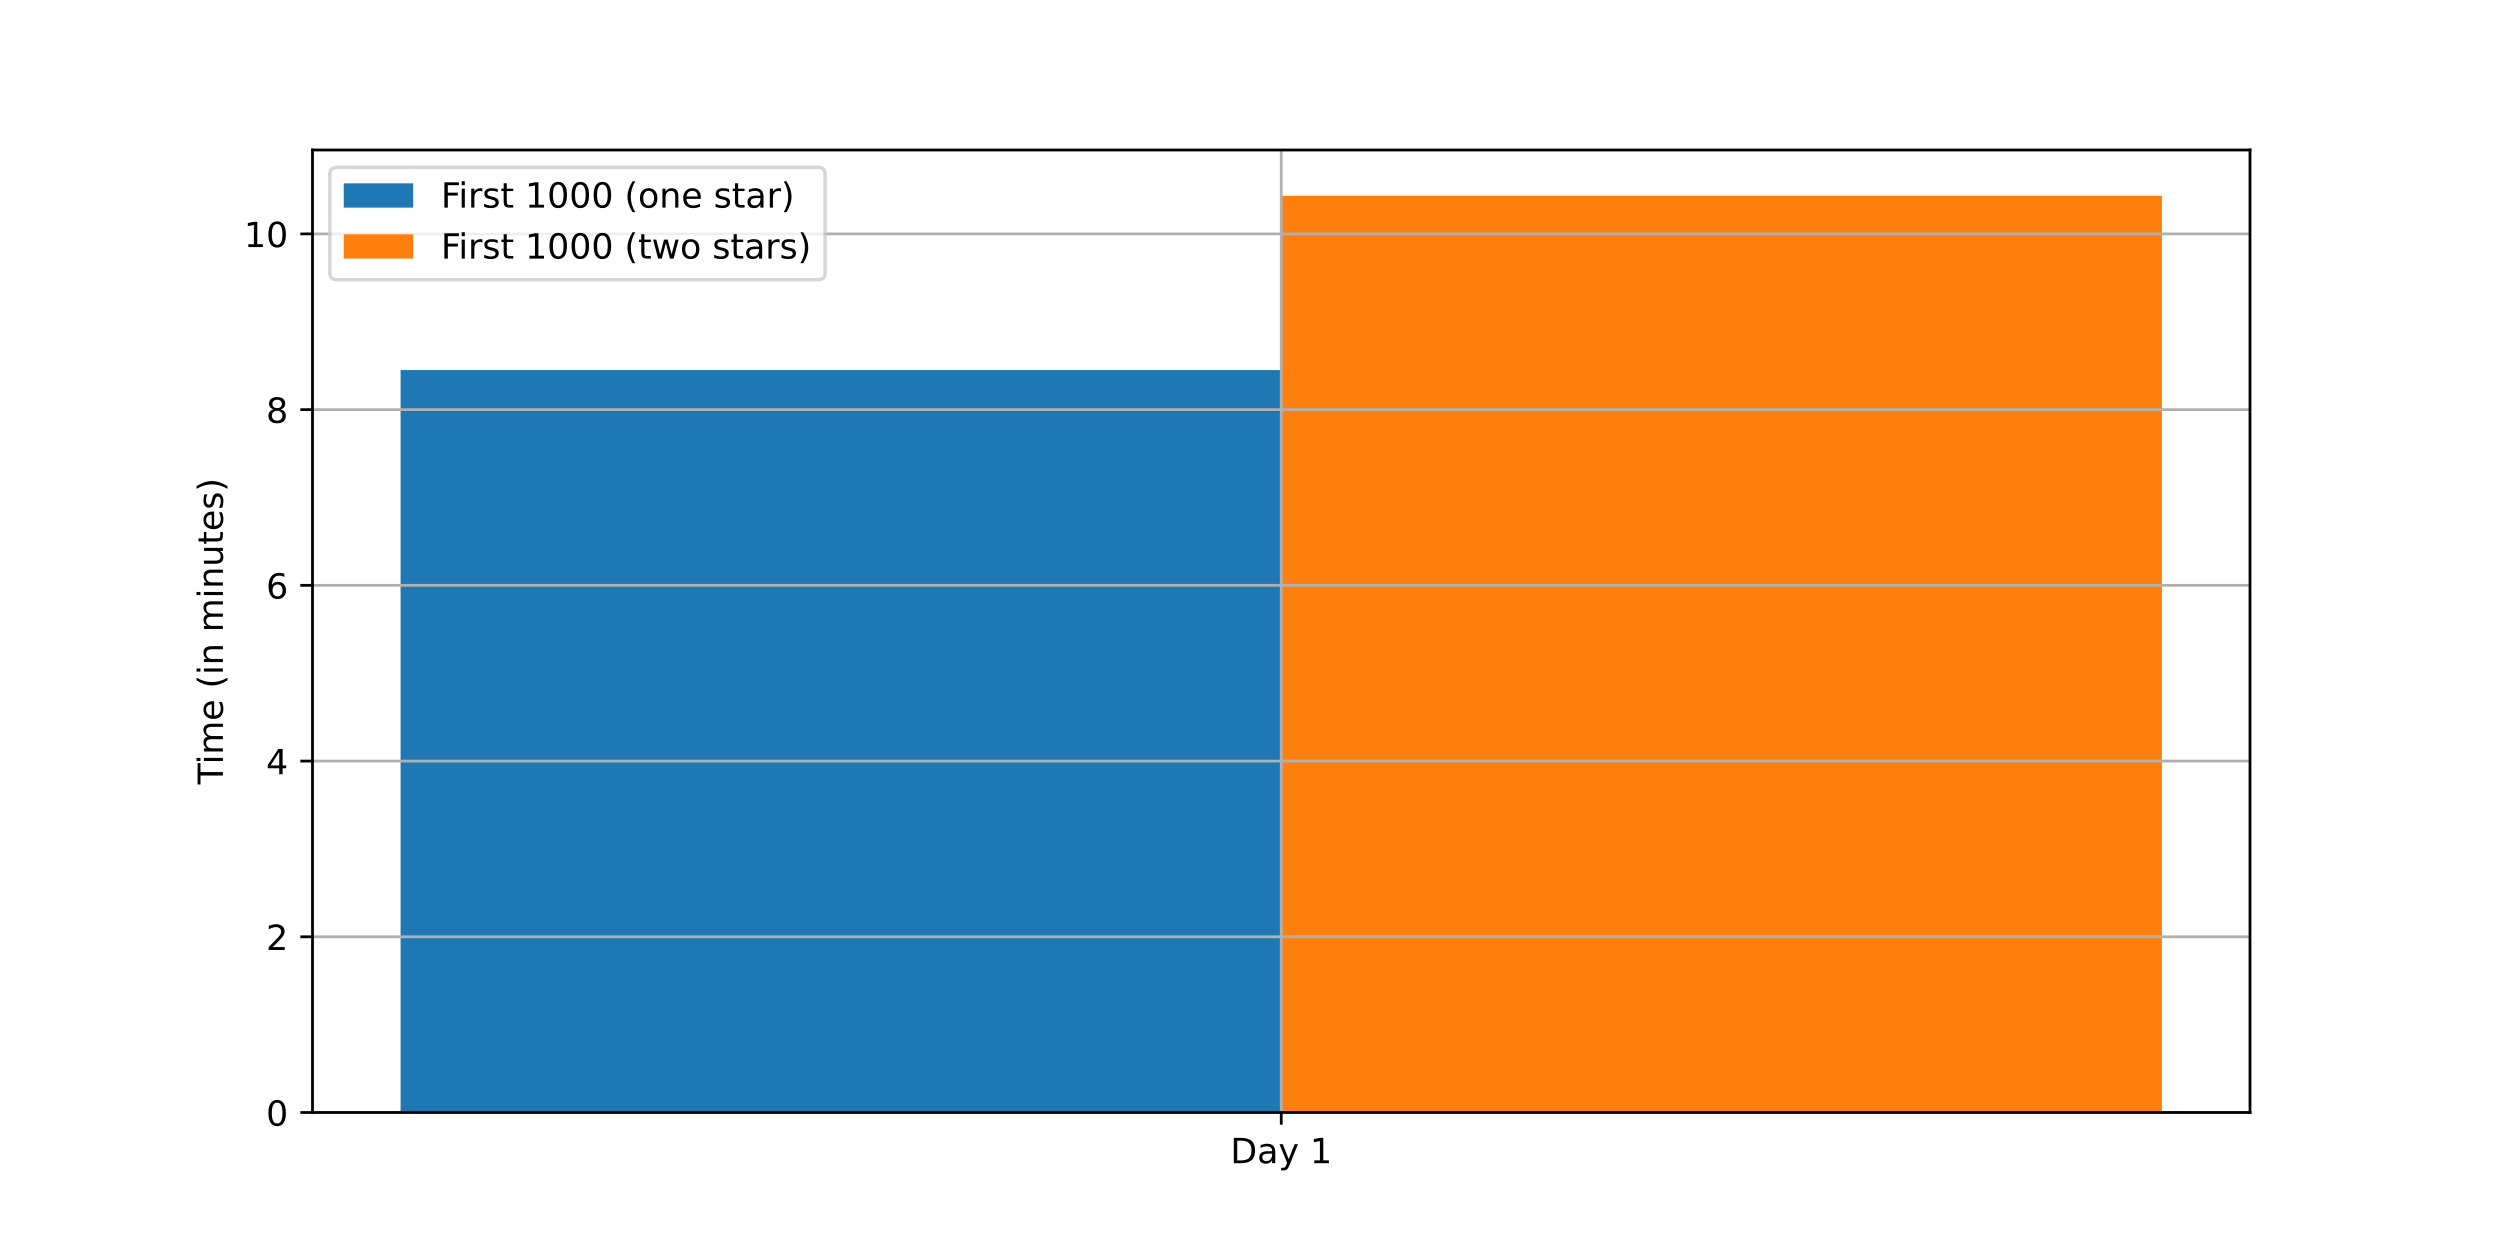
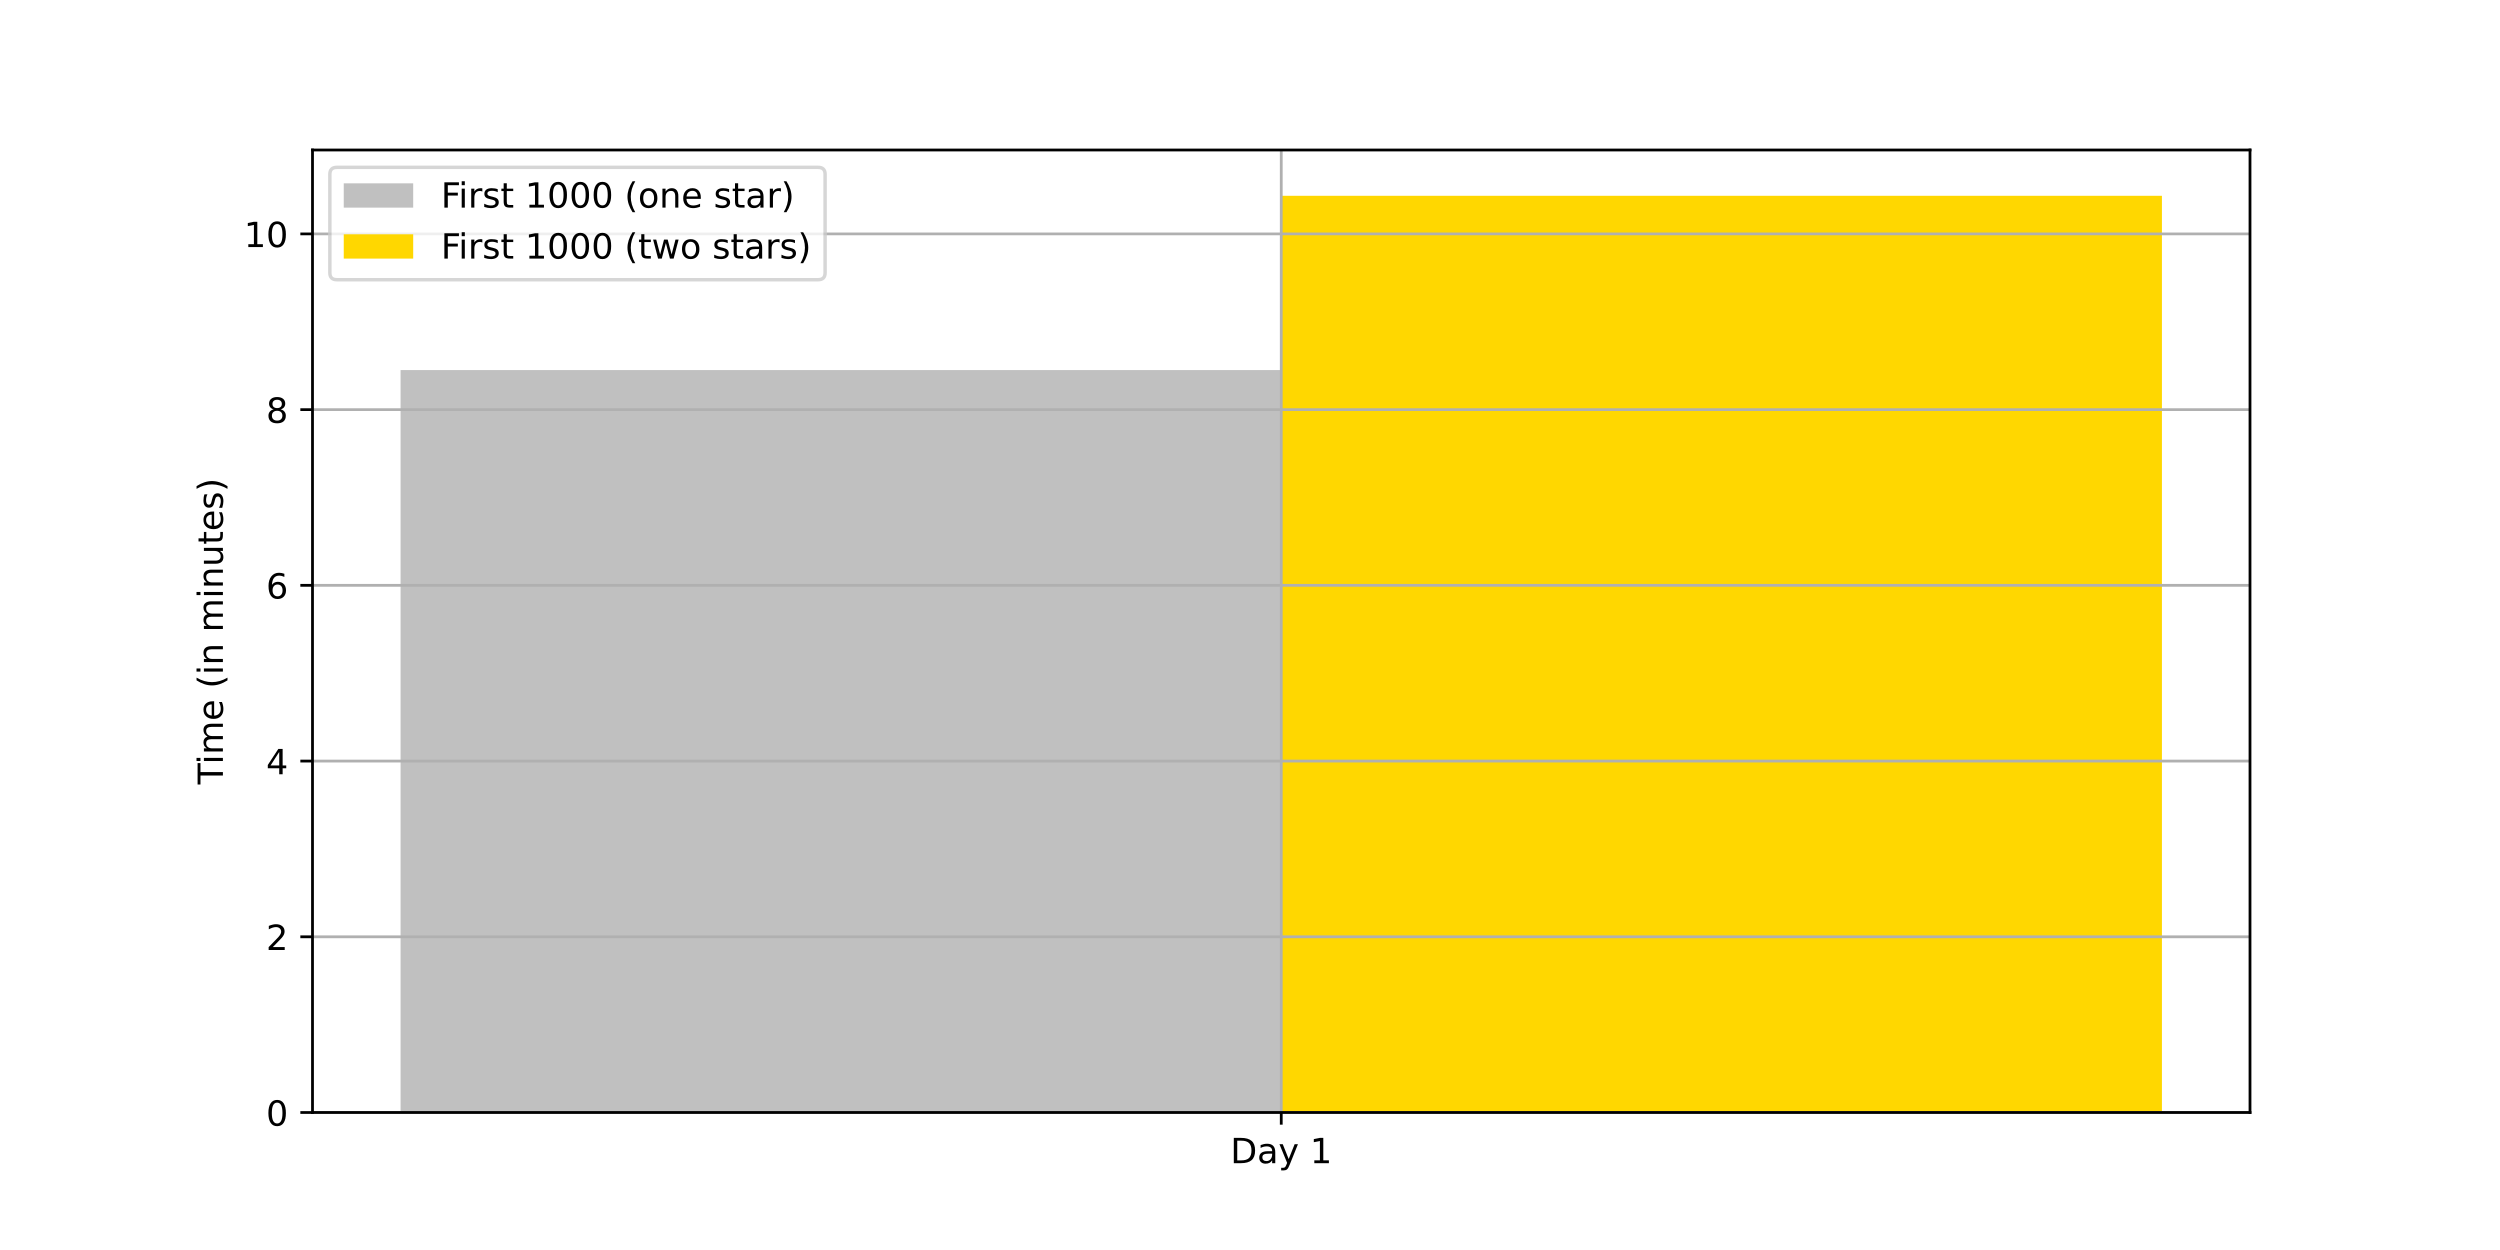
<svg xmlns="http://www.w3.org/2000/svg" xmlns:xlink="http://www.w3.org/1999/xlink" height="360pt" version="1.1" viewBox="0 0 720 360" width="720pt">
  <defs>
    <style type="text/css">*{stroke-linecap:butt;stroke-linejoin:round;}</style>
  </defs>
  <g id="figure_1">
    <g id="patch_1">
      <path d="M 0 360  L 720 360  L 720 0  L 0 0  z " style="fill:#ffffff;" />
    </g>
    <g id="axes_1">
      <g id="patch_2">
        <path d="M 90 320.4  L 648 320.4  L 648 43.2  L 90 43.2  z " style="fill:#ffffff;" />
      </g>
      <g id="patch_3">
-         <path clip-path="url(#p36c6a9884e)" d="M 115.364 320.4  L 369 320.4  L 369 106.585  L 115.364 106.585  z " style="fill:#1f77b4;" />
+         <path clip-path="url(#p8d80e36b99)" d="M 115.364 320.4  L 369 320.4  L 369 106.585  L 115.364 106.585  z " style="fill:#c0c0c0;" />
      </g>
      <g id="patch_4">
-         <path clip-path="url(#p36c6a9884e)" d="M 369 320.4  L 622.636 320.4  L 622.636 56.4  L 369 56.4  z " style="fill:#ff7f0e;" />
+         <path clip-path="url(#p8d80e36b99)" d="M 369 320.4  L 622.636 320.4  L 622.636 56.4  L 369 56.4  z " style="fill:#ffd700;" />
      </g>
      <g id="matplotlib.axis_1">
        <g id="xtick_1">
          <g id="line2d_1">
-             <path clip-path="url(#p36c6a9884e)" d="M 369 320.4  L 369 43.2  " style="fill:none;stroke:#b0b0b0;stroke-linecap:square;stroke-width:0.8;" />
+             <path clip-path="url(#p8d80e36b99)" d="M 369 320.4  L 369 43.2  " style="fill:none;stroke:#b0b0b0;stroke-linecap:square;stroke-width:0.8;" />
          </g>
          <g id="line2d_2">
            <defs>
-               <path d="M 0 0  L 0 3.5  " id="m071da0709c" style="stroke:#000000;stroke-width:0.8;" />
-             </defs>
-             <g>
-               <use style="stroke:#000000;stroke-width:0.8;" x="369" xlink:href="#m071da0709c" y="320.4" />
+               <path d="M 0 0  L 0 3.5  " id="m0707853199" style="stroke:#000000;stroke-width:0.8;" />
+             </defs>
+             <g>
+               <use style="stroke:#000000;stroke-width:0.8;" x="369" xlink:href="#m0707853199" y="320.4" />
            </g>
          </g>
          <g id="text_1">
            <g transform="translate(354.3562 334.9984)scale(0.1 -0.1)">
              <defs>
                <path d="M 19.672 64.797  L 19.672 8.109  L 31.594 8.109  Q 46.688 8.109 53.688 14.938  Q 60.688 21.781 60.688 36.531  Q 60.688 51.172 53.688 57.984  Q 46.688 64.797 31.594 64.797  z M 9.812 72.906  L 30.078 72.906  Q 51.266 72.906 61.172 64.094  Q 71.094 55.281 71.094 36.531  Q 71.094 17.672 61.125 8.828  Q 51.172 0 30.078 0  L 9.812 0  z " id="DejaVuSans-68" />
                <path d="M 34.281 27.484  Q 23.391 27.484 19.188 25  Q 14.984 22.516 14.984 16.5  Q 14.984 11.719 18.141 8.906  Q 21.297 6.109 26.703 6.109  Q 34.188 6.109 38.703 11.406  Q 43.219 16.703 43.219 25.484  L 43.219 27.484  z M 52.203 31.203  L 52.203 0  L 43.219 0  L 43.219 8.297  Q 40.141 3.328 35.547 0.953  Q 30.953 -1.422 24.312 -1.422  Q 15.922 -1.422 10.953 3.297  Q 6 8.016 6 15.922  Q 6 25.141 12.172 29.828  Q 18.359 34.516 30.609 34.516  L 43.219 34.516  L 43.219 35.406  Q 43.219 41.609 39.141 45  Q 35.062 48.391 27.688 48.391  Q 23 48.391 18.547 47.266  Q 14.109 46.141 10.016 43.891  L 10.016 52.203  Q 14.938 54.109 19.578 55.047  Q 24.219 56 28.609 56  Q 40.484 56 46.344 49.844  Q 52.203 43.703 52.203 31.203  z " id="DejaVuSans-97" />
                <path d="M 32.172 -5.078  Q 28.375 -14.844 24.75 -17.812  Q 21.141 -20.797 15.094 -20.797  L 7.906 -20.797  L 7.906 -13.281  L 13.188 -13.281  Q 16.891 -13.281 18.938 -11.516  Q 21 -9.766 23.484 -3.219  L 25.094 0.875  L 2.984 54.688  L 12.5 54.688  L 29.594 11.922  L 46.688 54.688  L 56.203 54.688  z " id="DejaVuSans-121" />
                <path id="DejaVuSans-32" />
                <path d="M 12.406 8.297  L 28.516 8.297  L 28.516 63.922  L 10.984 60.406  L 10.984 69.391  L 28.422 72.906  L 38.281 72.906  L 38.281 8.297  L 54.391 8.297  L 54.391 0  L 12.406 0  z " id="DejaVuSans-49" />
              </defs>
              <use xlink:href="#DejaVuSans-68" />
              <use x="77.002" xlink:href="#DejaVuSans-97" />
              <use x="138.281" xlink:href="#DejaVuSans-121" />
              <use x="197.461" xlink:href="#DejaVuSans-32" />
              <use x="229.248" xlink:href="#DejaVuSans-49" />
            </g>
          </g>
        </g>
      </g>
      <g id="matplotlib.axis_2">
        <g id="ytick_1">
          <g id="line2d_3">
-             <path clip-path="url(#p36c6a9884e)" d="M 90 320.4  L 648 320.4  " style="fill:none;stroke:#b0b0b0;stroke-linecap:square;stroke-width:0.8;" />
+             <path clip-path="url(#p8d80e36b99)" d="M 90 320.4  L 648 320.4  " style="fill:none;stroke:#b0b0b0;stroke-linecap:square;stroke-width:0.8;" />
          </g>
          <g id="line2d_4">
            <defs>
-               <path d="M 0 0  L -3.5 0  " id="m0cc747ee5c" style="stroke:#000000;stroke-width:0.8;" />
-             </defs>
-             <g>
-               <use style="stroke:#000000;stroke-width:0.8;" x="90" xlink:href="#m0cc747ee5c" y="320.4" />
+               <path d="M 0 0  L -3.5 0  " id="mdd81634726" style="stroke:#000000;stroke-width:0.8;" />
+             </defs>
+             <g>
+               <use style="stroke:#000000;stroke-width:0.8;" x="90" xlink:href="#mdd81634726" y="320.4" />
            </g>
          </g>
          <g id="text_2">
            <g transform="translate(76.6375 324.1992)scale(0.1 -0.1)">
              <defs>
                <path d="M 31.781 66.406  Q 24.172 66.406 20.328 58.906  Q 16.5 51.422 16.5 36.375  Q 16.5 21.391 20.328 13.891  Q 24.172 6.391 31.781 6.391  Q 39.453 6.391 43.281 13.891  Q 47.125 21.391 47.125 36.375  Q 47.125 51.422 43.281 58.906  Q 39.453 66.406 31.781 66.406  z M 31.781 74.219  Q 44.047 74.219 50.516 64.516  Q 56.984 54.828 56.984 36.375  Q 56.984 17.969 50.516 8.266  Q 44.047 -1.422 31.781 -1.422  Q 19.531 -1.422 13.062 8.266  Q 6.594 17.969 6.594 36.375  Q 6.594 54.828 13.062 64.516  Q 19.531 74.219 31.781 74.219  z " id="DejaVuSans-48" />
              </defs>
              <use xlink:href="#DejaVuSans-48" />
            </g>
          </g>
        </g>
        <g id="ytick_2">
          <g id="line2d_5">
-             <path clip-path="url(#p36c6a9884e)" d="M 90 269.793  L 648 269.793  " style="fill:none;stroke:#b0b0b0;stroke-linecap:square;stroke-width:0.8;" />
+             <path clip-path="url(#p8d80e36b99)" d="M 90 269.793  L 648 269.793  " style="fill:none;stroke:#b0b0b0;stroke-linecap:square;stroke-width:0.8;" />
          </g>
          <g id="line2d_6">
            <g>
-               <use style="stroke:#000000;stroke-width:0.8;" x="90" xlink:href="#m0cc747ee5c" y="269.793" />
+               <use style="stroke:#000000;stroke-width:0.8;" x="90" xlink:href="#mdd81634726" y="269.793" />
            </g>
          </g>
          <g id="text_3">
            <g transform="translate(76.6375 273.5922)scale(0.1 -0.1)">
              <defs>
                <path d="M 19.188 8.297  L 53.609 8.297  L 53.609 0  L 7.328 0  L 7.328 8.297  Q 12.938 14.109 22.625 23.891  Q 32.328 33.688 34.812 36.531  Q 39.547 41.844 41.422 45.531  Q 43.312 49.219 43.312 52.781  Q 43.312 58.594 39.234 62.25  Q 35.156 65.922 28.609 65.922  Q 23.969 65.922 18.812 64.312  Q 13.672 62.703 7.812 59.422  L 7.812 69.391  Q 13.766 71.781 18.938 73  Q 24.125 74.219 28.422 74.219  Q 39.75 74.219 46.484 68.547  Q 53.219 62.891 53.219 53.422  Q 53.219 48.922 51.531 44.891  Q 49.859 40.875 45.406 35.406  Q 44.188 33.984 37.641 27.219  Q 31.109 20.453 19.188 8.297  z " id="DejaVuSans-50" />
              </defs>
              <use xlink:href="#DejaVuSans-50" />
            </g>
          </g>
        </g>
        <g id="ytick_3">
          <g id="line2d_7">
-             <path clip-path="url(#p36c6a9884e)" d="M 90 219.186  L 648 219.186  " style="fill:none;stroke:#b0b0b0;stroke-linecap:square;stroke-width:0.8;" />
+             <path clip-path="url(#p8d80e36b99)" d="M 90 219.186  L 648 219.186  " style="fill:none;stroke:#b0b0b0;stroke-linecap:square;stroke-width:0.8;" />
          </g>
          <g id="line2d_8">
            <g>
-               <use style="stroke:#000000;stroke-width:0.8;" x="90" xlink:href="#m0cc747ee5c" y="219.186" />
+               <use style="stroke:#000000;stroke-width:0.8;" x="90" xlink:href="#mdd81634726" y="219.186" />
            </g>
          </g>
          <g id="text_4">
            <g transform="translate(76.6375 222.9852)scale(0.1 -0.1)">
              <defs>
                <path d="M 37.797 64.312  L 12.891 25.391  L 37.797 25.391  z M 35.203 72.906  L 47.609 72.906  L 47.609 25.391  L 58.016 25.391  L 58.016 17.188  L 47.609 17.188  L 47.609 0  L 37.797 0  L 37.797 17.188  L 4.891 17.188  L 4.891 26.703  z " id="DejaVuSans-52" />
              </defs>
              <use xlink:href="#DejaVuSans-52" />
            </g>
          </g>
        </g>
        <g id="ytick_4">
          <g id="line2d_9">
-             <path clip-path="url(#p36c6a9884e)" d="M 90 168.579  L 648 168.579  " style="fill:none;stroke:#b0b0b0;stroke-linecap:square;stroke-width:0.8;" />
+             <path clip-path="url(#p8d80e36b99)" d="M 90 168.579  L 648 168.579  " style="fill:none;stroke:#b0b0b0;stroke-linecap:square;stroke-width:0.8;" />
          </g>
          <g id="line2d_10">
            <g>
-               <use style="stroke:#000000;stroke-width:0.8;" x="90" xlink:href="#m0cc747ee5c" y="168.579" />
+               <use style="stroke:#000000;stroke-width:0.8;" x="90" xlink:href="#mdd81634726" y="168.579" />
            </g>
          </g>
          <g id="text_5">
            <g transform="translate(76.6375 172.3781)scale(0.1 -0.1)">
              <defs>
                <path d="M 33.016 40.375  Q 26.375 40.375 22.484 35.828  Q 18.609 31.297 18.609 23.391  Q 18.609 15.531 22.484 10.953  Q 26.375 6.391 33.016 6.391  Q 39.656 6.391 43.531 10.953  Q 47.406 15.531 47.406 23.391  Q 47.406 31.297 43.531 35.828  Q 39.656 40.375 33.016 40.375  z M 52.594 71.297  L 52.594 62.312  Q 48.875 64.062 45.094 64.984  Q 41.312 65.922 37.594 65.922  Q 27.828 65.922 22.672 59.328  Q 17.531 52.734 16.797 39.406  Q 19.672 43.656 24.016 45.922  Q 28.375 48.188 33.594 48.188  Q 44.578 48.188 50.953 41.516  Q 57.328 34.859 57.328 23.391  Q 57.328 12.156 50.688 5.359  Q 44.047 -1.422 33.016 -1.422  Q 20.359 -1.422 13.672 8.266  Q 6.984 17.969 6.984 36.375  Q 6.984 53.656 15.188 63.938  Q 23.391 74.219 37.203 74.219  Q 40.922 74.219 44.703 73.484  Q 48.484 72.75 52.594 71.297  z " id="DejaVuSans-54" />
              </defs>
              <use xlink:href="#DejaVuSans-54" />
            </g>
          </g>
        </g>
        <g id="ytick_5">
          <g id="line2d_11">
-             <path clip-path="url(#p36c6a9884e)" d="M 90 117.972  L 648 117.972  " style="fill:none;stroke:#b0b0b0;stroke-linecap:square;stroke-width:0.8;" />
+             <path clip-path="url(#p8d80e36b99)" d="M 90 117.972  L 648 117.972  " style="fill:none;stroke:#b0b0b0;stroke-linecap:square;stroke-width:0.8;" />
          </g>
          <g id="line2d_12">
            <g>
-               <use style="stroke:#000000;stroke-width:0.8;" x="90" xlink:href="#m0cc747ee5c" y="117.972" />
+               <use style="stroke:#000000;stroke-width:0.8;" x="90" xlink:href="#mdd81634726" y="117.972" />
            </g>
          </g>
          <g id="text_6">
            <g transform="translate(76.6375 121.7711)scale(0.1 -0.1)">
              <defs>
                <path d="M 31.781 34.625  Q 24.75 34.625 20.719 30.859  Q 16.703 27.094 16.703 20.516  Q 16.703 13.922 20.719 10.156  Q 24.75 6.391 31.781 6.391  Q 38.812 6.391 42.859 10.172  Q 46.922 13.969 46.922 20.516  Q 46.922 27.094 42.891 30.859  Q 38.875 34.625 31.781 34.625  z M 21.922 38.812  Q 15.578 40.375 12.031 44.719  Q 8.5 49.078 8.5 55.328  Q 8.5 64.062 14.719 69.141  Q 20.953 74.219 31.781 74.219  Q 42.672 74.219 48.875 69.141  Q 55.078 64.062 55.078 55.328  Q 55.078 49.078 51.531 44.719  Q 48 40.375 41.703 38.812  Q 48.828 37.156 52.797 32.312  Q 56.781 27.484 56.781 20.516  Q 56.781 9.906 50.312 4.234  Q 43.844 -1.422 31.781 -1.422  Q 19.734 -1.422 13.25 4.234  Q 6.781 9.906 6.781 20.516  Q 6.781 27.484 10.781 32.312  Q 14.797 37.156 21.922 38.812  z M 18.312 54.391  Q 18.312 48.734 21.844 45.562  Q 25.391 42.391 31.781 42.391  Q 38.141 42.391 41.719 45.562  Q 45.312 48.734 45.312 54.391  Q 45.312 60.062 41.719 63.234  Q 38.141 66.406 31.781 66.406  Q 25.391 66.406 21.844 63.234  Q 18.312 60.062 18.312 54.391  z " id="DejaVuSans-56" />
              </defs>
              <use xlink:href="#DejaVuSans-56" />
            </g>
          </g>
        </g>
        <g id="ytick_6">
          <g id="line2d_13">
-             <path clip-path="url(#p36c6a9884e)" d="M 90 67.365  L 648 67.365  " style="fill:none;stroke:#b0b0b0;stroke-linecap:square;stroke-width:0.8;" />
+             <path clip-path="url(#p8d80e36b99)" d="M 90 67.365  L 648 67.365  " style="fill:none;stroke:#b0b0b0;stroke-linecap:square;stroke-width:0.8;" />
          </g>
          <g id="line2d_14">
            <g>
-               <use style="stroke:#000000;stroke-width:0.8;" x="90" xlink:href="#m0cc747ee5c" y="67.365" />
+               <use style="stroke:#000000;stroke-width:0.8;" x="90" xlink:href="#mdd81634726" y="67.365" />
            </g>
          </g>
          <g id="text_7">
            <g transform="translate(70.275 71.16407)scale(0.1 -0.1)">
              <use xlink:href="#DejaVuSans-49" />
              <use x="63.623" xlink:href="#DejaVuSans-48" />
            </g>
          </g>
        </g>
        <g id="text_8">
          <g transform="translate(64.19531 225.9094)rotate(-90)scale(0.1 -0.1)">
            <defs>
              <path d="M -0.297 72.906  L 61.375 72.906  L 61.375 64.594  L 35.5 64.594  L 35.5 0  L 25.594 0  L 25.594 64.594  L -0.297 64.594  z " id="DejaVuSans-84" />
              <path d="M 9.422 54.688  L 18.406 54.688  L 18.406 0  L 9.422 0  z M 9.422 75.984  L 18.406 75.984  L 18.406 64.594  L 9.422 64.594  z " id="DejaVuSans-105" />
              <path d="M 52 44.188  Q 55.375 50.25 60.062 53.125  Q 64.75 56 71.094 56  Q 79.641 56 84.281 50.016  Q 88.922 44.047 88.922 33.016  L 88.922 0  L 79.891 0  L 79.891 32.719  Q 79.891 40.578 77.094 44.375  Q 74.312 48.188 68.609 48.188  Q 61.625 48.188 57.562 43.547  Q 53.516 38.922 53.516 30.906  L 53.516 0  L 44.484 0  L 44.484 32.719  Q 44.484 40.625 41.703 44.406  Q 38.922 48.188 33.109 48.188  Q 26.219 48.188 22.156 43.531  Q 18.109 38.875 18.109 30.906  L 18.109 0  L 9.078 0  L 9.078 54.688  L 18.109 54.688  L 18.109 46.188  Q 21.188 51.219 25.484 53.609  Q 29.781 56 35.688 56  Q 41.656 56 45.828 52.969  Q 50 49.953 52 44.188  z " id="DejaVuSans-109" />
              <path d="M 56.203 29.594  L 56.203 25.203  L 14.891 25.203  Q 15.484 15.922 20.484 11.062  Q 25.484 6.203 34.422 6.203  Q 39.594 6.203 44.453 7.469  Q 49.312 8.734 54.109 11.281  L 54.109 2.781  Q 49.266 0.734 44.188 -0.344  Q 39.109 -1.422 33.891 -1.422  Q 20.797 -1.422 13.156 6.188  Q 5.516 13.812 5.516 26.812  Q 5.516 40.234 12.766 48.109  Q 20.016 56 32.328 56  Q 43.359 56 49.781 48.891  Q 56.203 41.797 56.203 29.594  z M 47.219 32.234  Q 47.125 39.594 43.094 43.984  Q 39.062 48.391 32.422 48.391  Q 24.906 48.391 20.391 44.141  Q 15.875 39.891 15.188 32.172  z " id="DejaVuSans-101" />
              <path d="M 31 75.875  Q 24.469 64.656 21.281 53.656  Q 18.109 42.672 18.109 31.391  Q 18.109 20.125 21.312 9.062  Q 24.516 -2 31 -13.188  L 23.188 -13.188  Q 15.875 -1.703 12.234 9.375  Q 8.594 20.453 8.594 31.391  Q 8.594 42.281 12.203 53.312  Q 15.828 64.359 23.188 75.875  z " id="DejaVuSans-40" />
              <path d="M 54.891 33.016  L 54.891 0  L 45.906 0  L 45.906 32.719  Q 45.906 40.484 42.875 44.328  Q 39.844 48.188 33.797 48.188  Q 26.516 48.188 22.312 43.547  Q 18.109 38.922 18.109 30.906  L 18.109 0  L 9.078 0  L 9.078 54.688  L 18.109 54.688  L 18.109 46.188  Q 21.344 51.125 25.703 53.562  Q 30.078 56 35.797 56  Q 45.219 56 50.047 50.172  Q 54.891 44.344 54.891 33.016  z " id="DejaVuSans-110" />
              <path d="M 8.5 21.578  L 8.5 54.688  L 17.484 54.688  L 17.484 21.922  Q 17.484 14.156 20.5 10.266  Q 23.531 6.391 29.594 6.391  Q 36.859 6.391 41.078 11.031  Q 45.312 15.672 45.312 23.688  L 45.312 54.688  L 54.297 54.688  L 54.297 0  L 45.312 0  L 45.312 8.406  Q 42.047 3.422 37.719 1  Q 33.406 -1.422 27.688 -1.422  Q 18.266 -1.422 13.375 4.438  Q 8.5 10.297 8.5 21.578  z M 31.109 56  z " id="DejaVuSans-117" />
              <path d="M 18.312 70.219  L 18.312 54.688  L 36.812 54.688  L 36.812 47.703  L 18.312 47.703  L 18.312 18.016  Q 18.312 11.328 20.141 9.422  Q 21.969 7.516 27.594 7.516  L 36.812 7.516  L 36.812 0  L 27.594 0  Q 17.188 0 13.234 3.875  Q 9.281 7.766 9.281 18.016  L 9.281 47.703  L 2.688 47.703  L 2.688 54.688  L 9.281 54.688  L 9.281 70.219  z " id="DejaVuSans-116" />
              <path d="M 44.281 53.078  L 44.281 44.578  Q 40.484 46.531 36.375 47.5  Q 32.281 48.484 27.875 48.484  Q 21.188 48.484 17.844 46.438  Q 14.5 44.391 14.5 40.281  Q 14.5 37.156 16.891 35.375  Q 19.281 33.594 26.516 31.984  L 29.594 31.297  Q 39.156 29.25 43.188 25.516  Q 47.219 21.781 47.219 15.094  Q 47.219 7.469 41.188 3.016  Q 35.156 -1.422 24.609 -1.422  Q 20.219 -1.422 15.453 -0.562  Q 10.688 0.297 5.422 2  L 5.422 11.281  Q 10.406 8.688 15.234 7.391  Q 20.062 6.109 24.812 6.109  Q 31.156 6.109 34.562 8.281  Q 37.984 10.453 37.984 14.406  Q 37.984 18.062 35.516 20.016  Q 33.062 21.969 24.703 23.781  L 21.578 24.516  Q 13.234 26.266 9.516 29.906  Q 5.812 33.547 5.812 39.891  Q 5.812 47.609 11.281 51.797  Q 16.75 56 26.812 56  Q 31.781 56 36.172 55.266  Q 40.578 54.547 44.281 53.078  z " id="DejaVuSans-115" />
              <path d="M 8.016 75.875  L 15.828 75.875  Q 23.141 64.359 26.781 53.312  Q 30.422 42.281 30.422 31.391  Q 30.422 20.453 26.781 9.375  Q 23.141 -1.703 15.828 -13.188  L 8.016 -13.188  Q 14.5 -2 17.703 9.062  Q 20.906 20.125 20.906 31.391  Q 20.906 42.672 17.703 53.656  Q 14.5 64.656 8.016 75.875  z " id="DejaVuSans-41" />
            </defs>
            <use xlink:href="#DejaVuSans-84" />
            <use x="57.959" xlink:href="#DejaVuSans-105" />
            <use x="85.742" xlink:href="#DejaVuSans-109" />
            <use x="183.154" xlink:href="#DejaVuSans-101" />
            <use x="244.678" xlink:href="#DejaVuSans-32" />
            <use x="276.465" xlink:href="#DejaVuSans-40" />
            <use x="315.479" xlink:href="#DejaVuSans-105" />
            <use x="343.262" xlink:href="#DejaVuSans-110" />
            <use x="406.641" xlink:href="#DejaVuSans-32" />
            <use x="438.428" xlink:href="#DejaVuSans-109" />
            <use x="535.84" xlink:href="#DejaVuSans-105" />
            <use x="563.623" xlink:href="#DejaVuSans-110" />
            <use x="627.002" xlink:href="#DejaVuSans-117" />
            <use x="690.381" xlink:href="#DejaVuSans-116" />
            <use x="729.59" xlink:href="#DejaVuSans-101" />
            <use x="791.113" xlink:href="#DejaVuSans-115" />
            <use x="843.213" xlink:href="#DejaVuSans-41" />
          </g>
        </g>
      </g>
      <g id="patch_5">
        <path d="M 90 320.4  L 90 43.2  " style="fill:none;stroke:#000000;stroke-linecap:square;stroke-linejoin:miter;stroke-width:0.8;" />
      </g>
      <g id="patch_6">
        <path d="M 648 320.4  L 648 43.2  " style="fill:none;stroke:#000000;stroke-linecap:square;stroke-linejoin:miter;stroke-width:0.8;" />
      </g>
      <g id="patch_7">
        <path d="M 90 320.4  L 648 320.4  " style="fill:none;stroke:#000000;stroke-linecap:square;stroke-linejoin:miter;stroke-width:0.8;" />
      </g>
      <g id="patch_8">
        <path d="M 90 43.2  L 648 43.2  " style="fill:none;stroke:#000000;stroke-linecap:square;stroke-linejoin:miter;stroke-width:0.8;" />
      </g>
      <g id="legend_1">
        <g id="patch_9">
          <path d="M 97 80.556  L 235.628 80.556  Q 237.628 80.556 237.628 78.556  L 237.628 50.2  Q 237.628 48.2 235.628 48.2  L 97 48.2  Q 95 48.2 95 50.2  L 95 78.556  Q 95 80.556 97 80.556  z " style="fill:#ffffff;opacity:0.8;stroke:#cccccc;stroke-linejoin:miter;" />
        </g>
        <g id="patch_10">
-           <path d="M 99 59.798  L 119 59.798  L 119 52.798  L 99 52.798  z " style="fill:#1f77b4;" />
+           <path d="M 99 59.798  L 119 59.798  L 119 52.798  L 99 52.798  z " style="fill:#c0c0c0;" />
        </g>
        <g id="text_9">
          <g transform="translate(127 59.79844)scale(0.1 -0.1)">
            <defs>
              <path d="M 9.812 72.906  L 51.703 72.906  L 51.703 64.594  L 19.672 64.594  L 19.672 43.109  L 48.578 43.109  L 48.578 34.812  L 19.672 34.812  L 19.672 0  L 9.812 0  z " id="DejaVuSans-70" />
              <path d="M 41.109 46.297  Q 39.594 47.172 37.812 47.578  Q 36.031 48 33.891 48  Q 26.266 48 22.188 43.047  Q 18.109 38.094 18.109 28.812  L 18.109 0  L 9.078 0  L 9.078 54.688  L 18.109 54.688  L 18.109 46.188  Q 20.953 51.172 25.484 53.578  Q 30.031 56 36.531 56  Q 37.453 56 38.578 55.875  Q 39.703 55.766 41.062 55.516  z " id="DejaVuSans-114" />
              <path d="M 30.609 48.391  Q 23.391 48.391 19.188 42.75  Q 14.984 37.109 14.984 27.297  Q 14.984 17.484 19.156 11.844  Q 23.344 6.203 30.609 6.203  Q 37.797 6.203 41.984 11.859  Q 46.188 17.531 46.188 27.297  Q 46.188 37.016 41.984 42.703  Q 37.797 48.391 30.609 48.391  z M 30.609 56  Q 42.328 56 49.016 48.375  Q 55.719 40.766 55.719 27.297  Q 55.719 13.875 49.016 6.219  Q 42.328 -1.422 30.609 -1.422  Q 18.844 -1.422 12.172 6.219  Q 5.516 13.875 5.516 27.297  Q 5.516 40.766 12.172 48.375  Q 18.844 56 30.609 56  z " id="DejaVuSans-111" />
            </defs>
            <use xlink:href="#DejaVuSans-70" />
            <use x="50.27" xlink:href="#DejaVuSans-105" />
            <use x="78.053" xlink:href="#DejaVuSans-114" />
            <use x="119.166" xlink:href="#DejaVuSans-115" />
            <use x="171.266" xlink:href="#DejaVuSans-116" />
            <use x="210.475" xlink:href="#DejaVuSans-32" />
            <use x="242.262" xlink:href="#DejaVuSans-49" />
            <use x="305.885" xlink:href="#DejaVuSans-48" />
            <use x="369.508" xlink:href="#DejaVuSans-48" />
            <use x="433.131" xlink:href="#DejaVuSans-48" />
            <use x="496.754" xlink:href="#DejaVuSans-32" />
            <use x="528.541" xlink:href="#DejaVuSans-40" />
            <use x="567.555" xlink:href="#DejaVuSans-111" />
            <use x="628.736" xlink:href="#DejaVuSans-110" />
            <use x="692.115" xlink:href="#DejaVuSans-101" />
            <use x="753.639" xlink:href="#DejaVuSans-32" />
            <use x="785.426" xlink:href="#DejaVuSans-115" />
            <use x="837.525" xlink:href="#DejaVuSans-116" />
            <use x="876.734" xlink:href="#DejaVuSans-97" />
            <use x="938.014" xlink:href="#DejaVuSans-114" />
            <use x="979.127" xlink:href="#DejaVuSans-41" />
          </g>
        </g>
        <g id="patch_11">
-           <path d="M 99 74.477  L 119 74.477  L 119 67.477  L 99 67.477  z " style="fill:#ff7f0e;" />
+           <path d="M 99 74.477  L 119 74.477  L 119 67.477  L 99 67.477  z " style="fill:#ffd700;" />
        </g>
        <g id="text_10">
          <g transform="translate(127 74.47656)scale(0.1 -0.1)">
            <defs>
              <path d="M 4.203 54.688  L 13.188 54.688  L 24.422 12.016  L 35.594 54.688  L 46.188 54.688  L 57.422 12.016  L 68.609 54.688  L 77.594 54.688  L 63.281 0  L 52.688 0  L 40.922 44.828  L 29.109 0  L 18.5 0  z " id="DejaVuSans-119" />
            </defs>
            <use xlink:href="#DejaVuSans-70" />
            <use x="50.27" xlink:href="#DejaVuSans-105" />
            <use x="78.053" xlink:href="#DejaVuSans-114" />
            <use x="119.166" xlink:href="#DejaVuSans-115" />
            <use x="171.266" xlink:href="#DejaVuSans-116" />
            <use x="210.475" xlink:href="#DejaVuSans-32" />
            <use x="242.262" xlink:href="#DejaVuSans-49" />
            <use x="305.885" xlink:href="#DejaVuSans-48" />
            <use x="369.508" xlink:href="#DejaVuSans-48" />
            <use x="433.131" xlink:href="#DejaVuSans-48" />
            <use x="496.754" xlink:href="#DejaVuSans-32" />
            <use x="528.541" xlink:href="#DejaVuSans-40" />
            <use x="567.555" xlink:href="#DejaVuSans-116" />
            <use x="606.764" xlink:href="#DejaVuSans-119" />
            <use x="688.551" xlink:href="#DejaVuSans-111" />
            <use x="749.732" xlink:href="#DejaVuSans-32" />
            <use x="781.52" xlink:href="#DejaVuSans-115" />
            <use x="833.619" xlink:href="#DejaVuSans-116" />
            <use x="872.828" xlink:href="#DejaVuSans-97" />
            <use x="934.107" xlink:href="#DejaVuSans-114" />
            <use x="975.221" xlink:href="#DejaVuSans-115" />
            <use x="1027.32" xlink:href="#DejaVuSans-41" />
          </g>
        </g>
      </g>
    </g>
  </g>
  <defs>
-     <clipPath id="p36c6a9884e">
+     <clipPath id="p8d80e36b99">
      <rect height="277.2" width="558" x="90" y="43.2" />
    </clipPath>
  </defs>
</svg>
